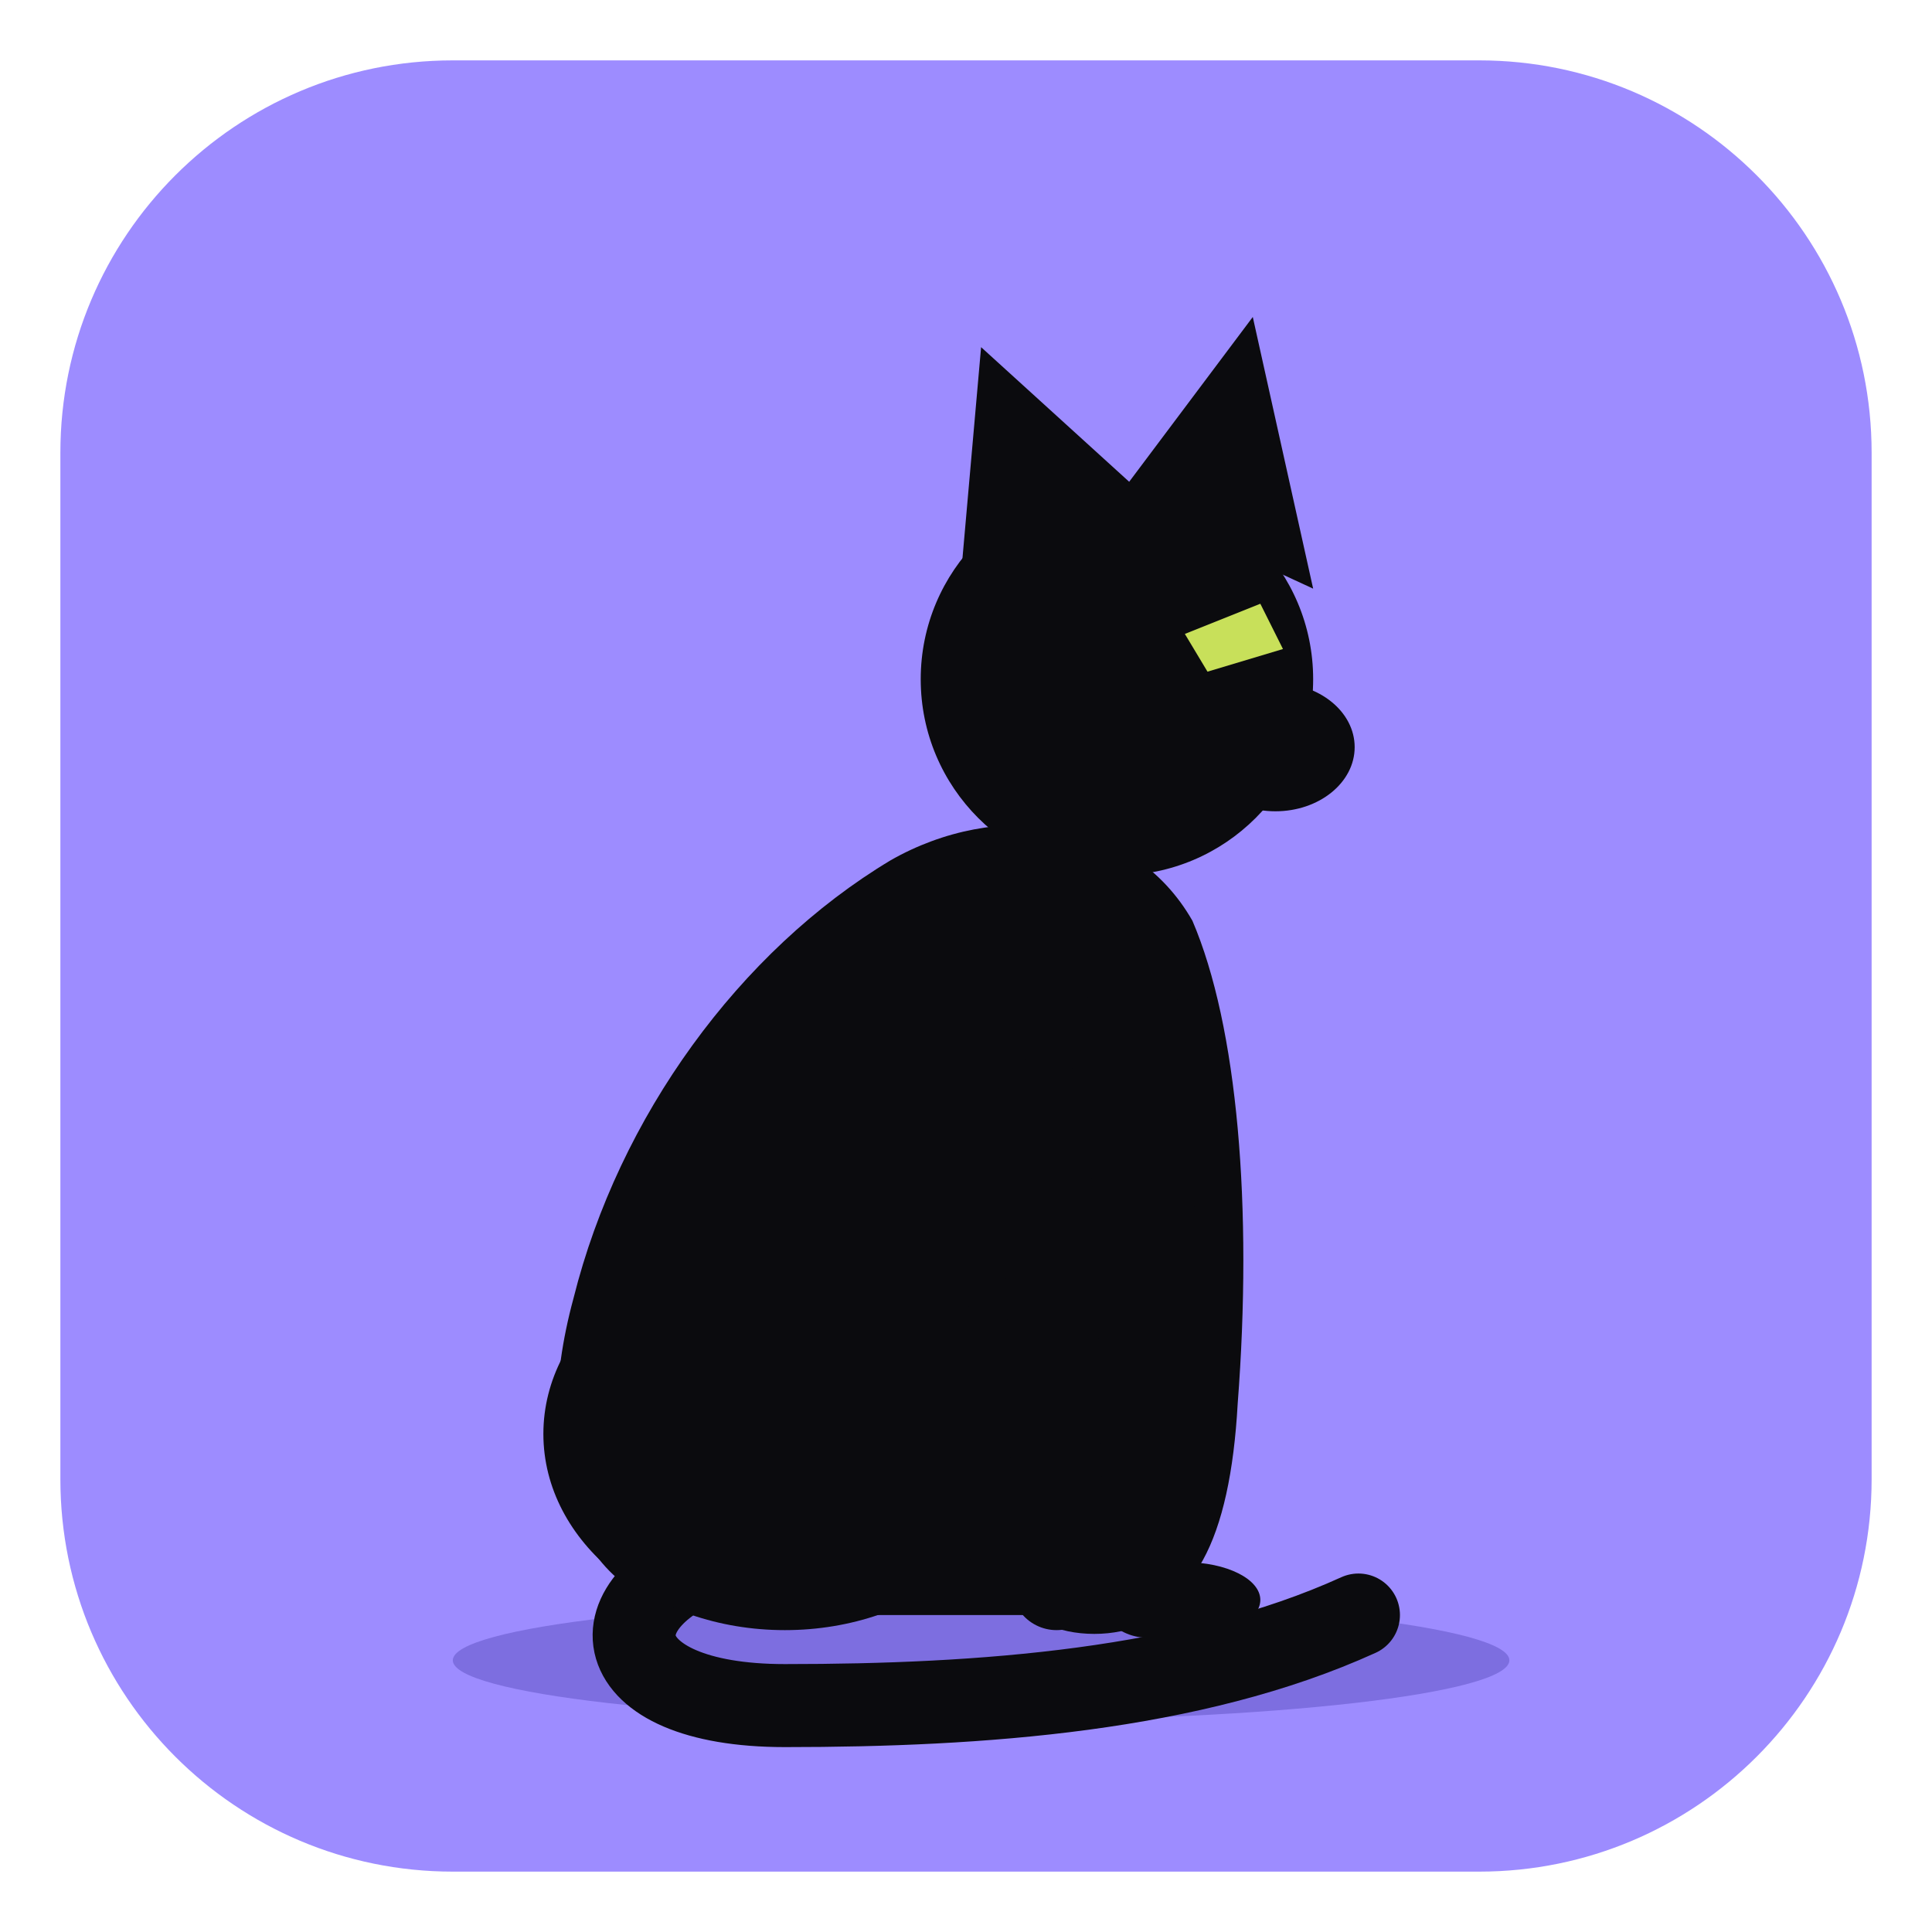
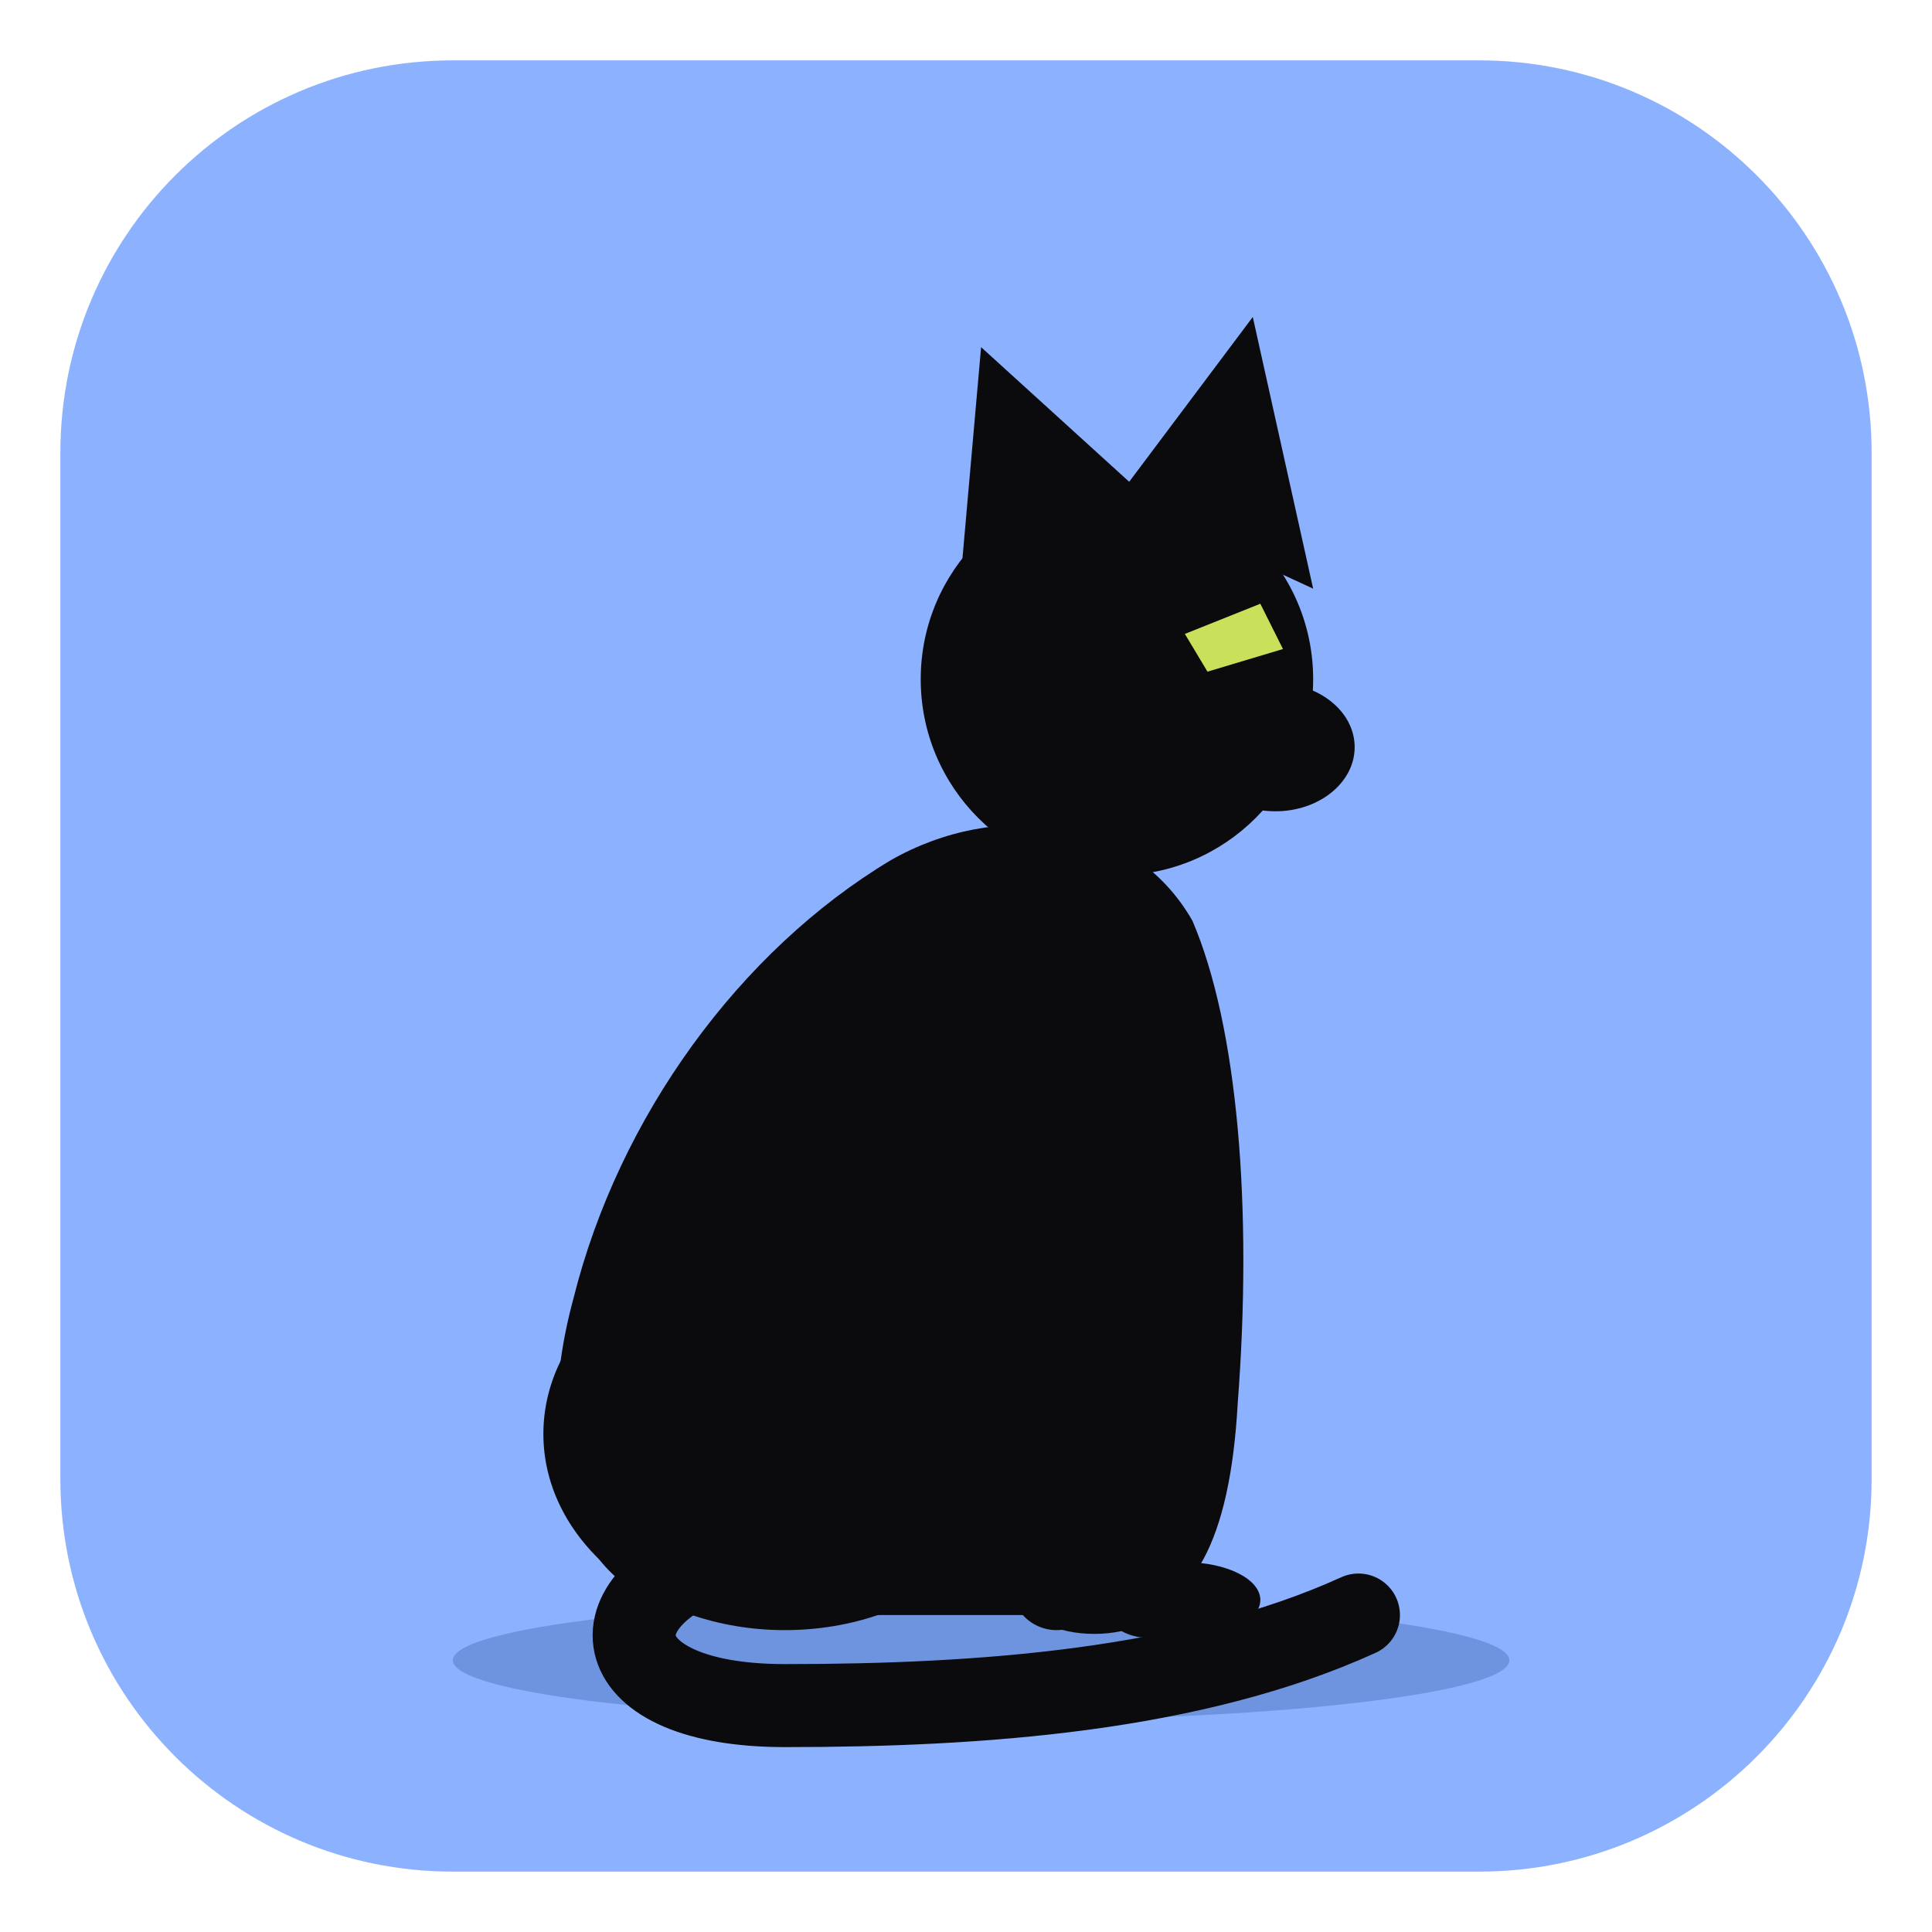
<svg xmlns="http://www.w3.org/2000/svg" width="256" height="256" viewBox="0 0 256 256">
-   <rect x="8" y="8" width="240" height="240" rx="52" ry="52" fill="#9d8cff" />
-   <ellipse cx="130" cy="220" rx="70" ry="8" fill="#7d6ee0" />
+   <rect x="8" y="8" width="240" height="240" rx="52" ry="52" fill="#8cb1ff" />
+   <ellipse cx="130" cy="220" rx="70" ry="8" fill="#6e94e0" />
  <path d="M96,206 C78,212 80,226 104,226 C130,226 158,224 180,214" fill="none" stroke="#0b0b0e" stroke-width="11" stroke-linecap="round" stroke-linejoin="round" />
  <path d="M96,214 C76,214 70,194 76,172 C82,148 98,126 118,114 C132,106 150,108 158,122 C164,136 166,160 164,186 C163,204 158,214 148,214 Z" fill="#0b0b0e" />
  <ellipse cx="104" cy="190" rx="32" ry="26" fill="#0b0b0e" />
  <path d="M150,136 C152,166 152,194 152,210" fill="none" stroke="#0b0b0e" stroke-width="14" stroke-linecap="round" stroke-linejoin="round" />
  <path d="M138,146 C140,174 140,196 140,210" fill="none" stroke="#0b0b0e" stroke-width="12" stroke-linecap="round" stroke-linejoin="round" />
  <ellipse cx="157" cy="212" rx="10" ry="5" fill="#0b0b0e" />
  <ellipse cx="145" cy="212" rx="9" ry="4.5" fill="#0b0b0e" />
  <circle cx="148" cy="90" r="26" fill="#0b0b0e" />
  <ellipse cx="169" cy="99" rx="10.5" ry="8.5" fill="#0b0b0e" />
  <path d="M127,80 L130,46 L152,66 Z" fill="#0b0b0e" />
  <path d="M148,66 L166,42 L174,78 Z" fill="#0b0b0e" />
  <polygon points="157,84 167,80 170,86 160,89" fill="#c8e05a" />
</svg>
